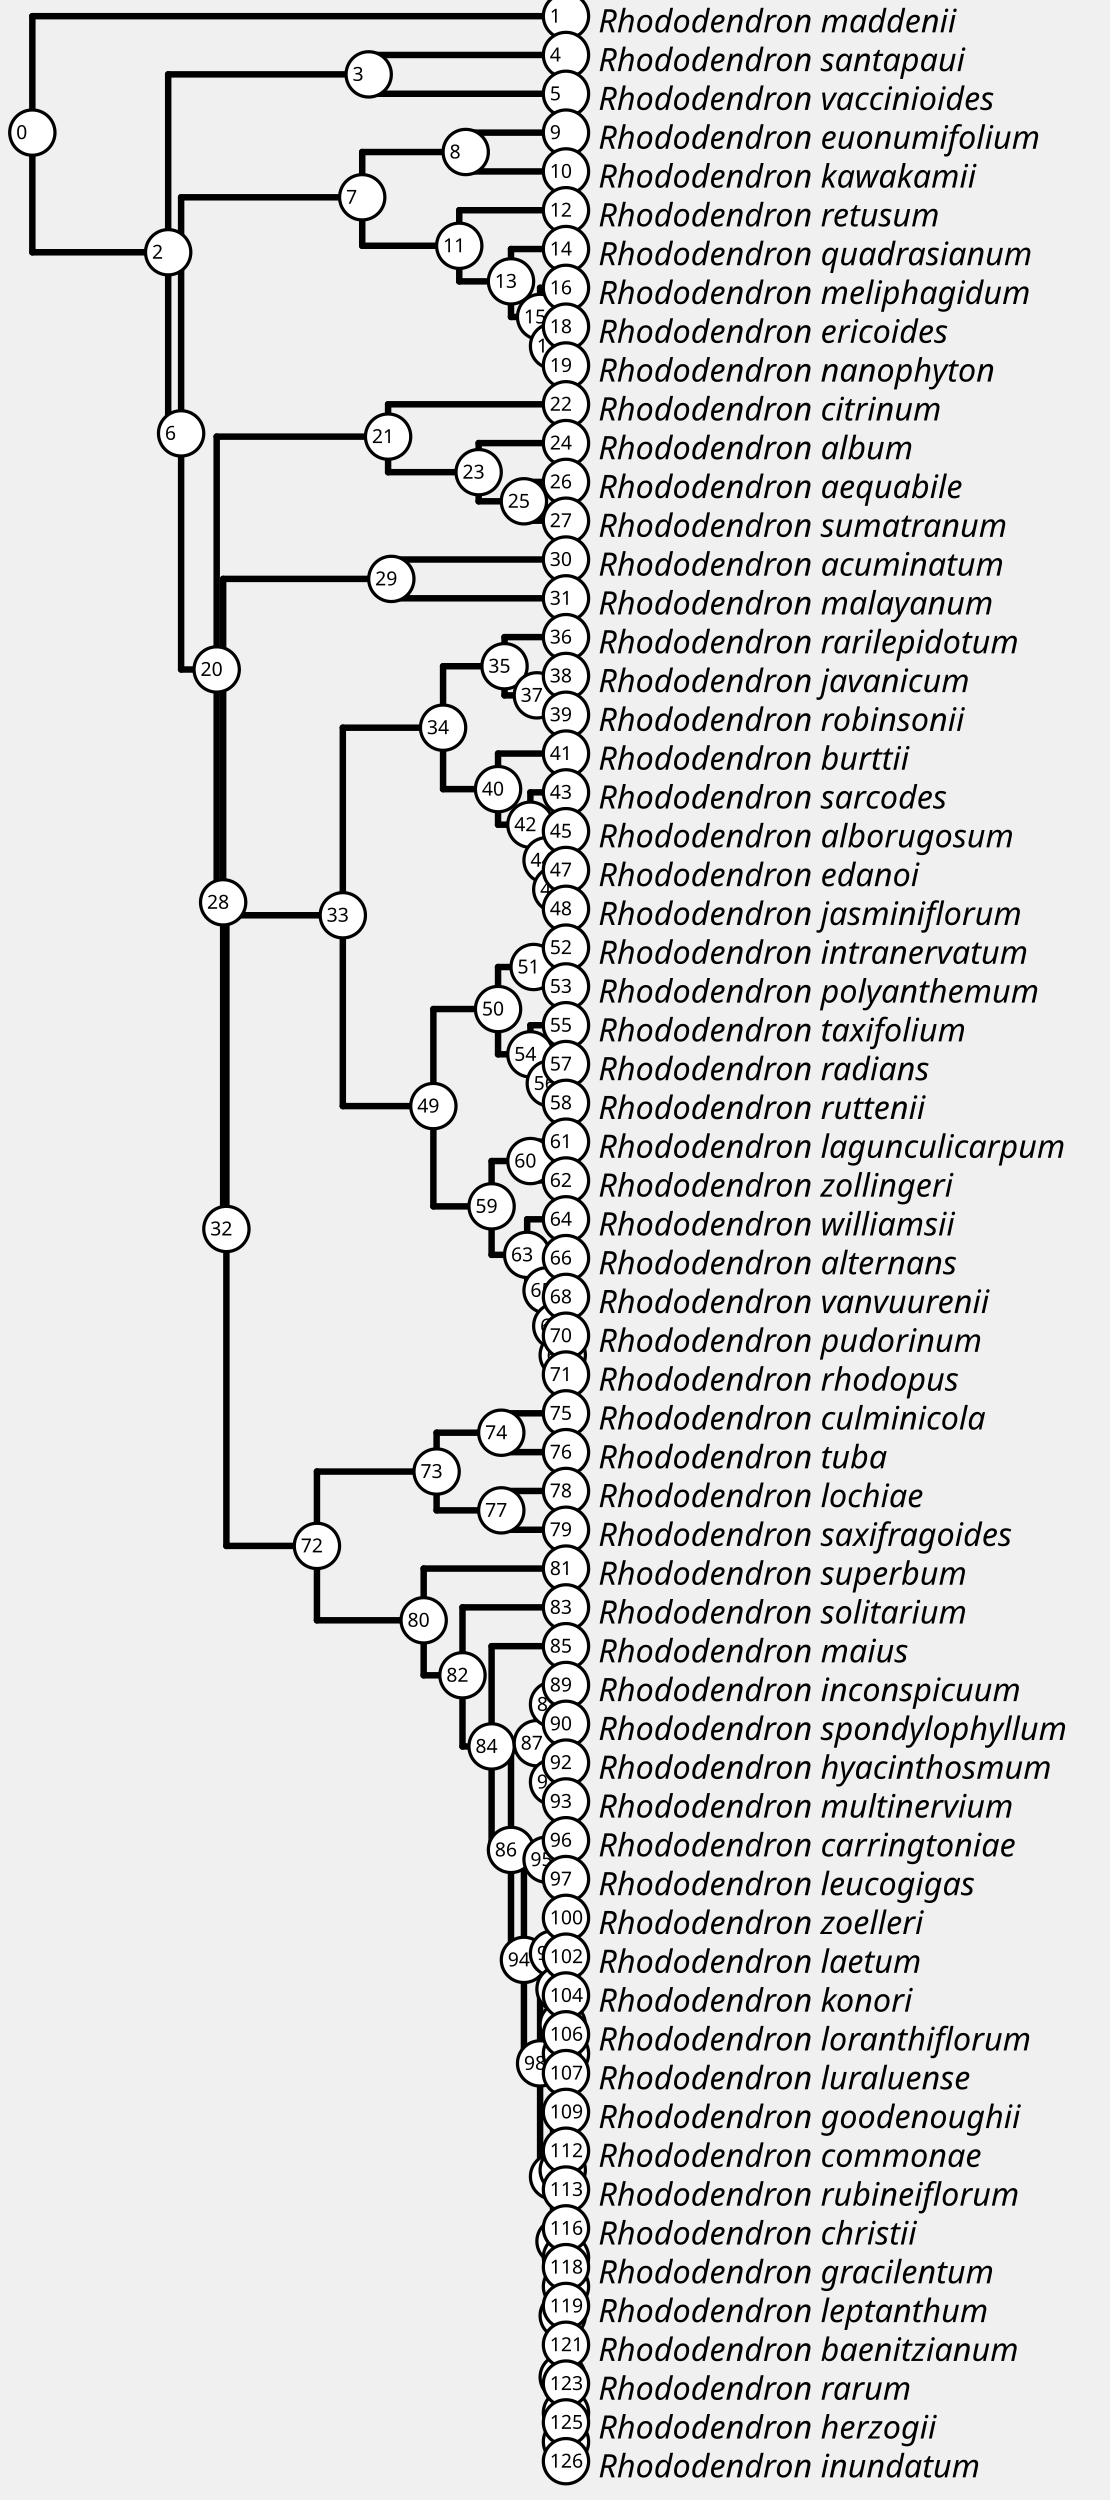
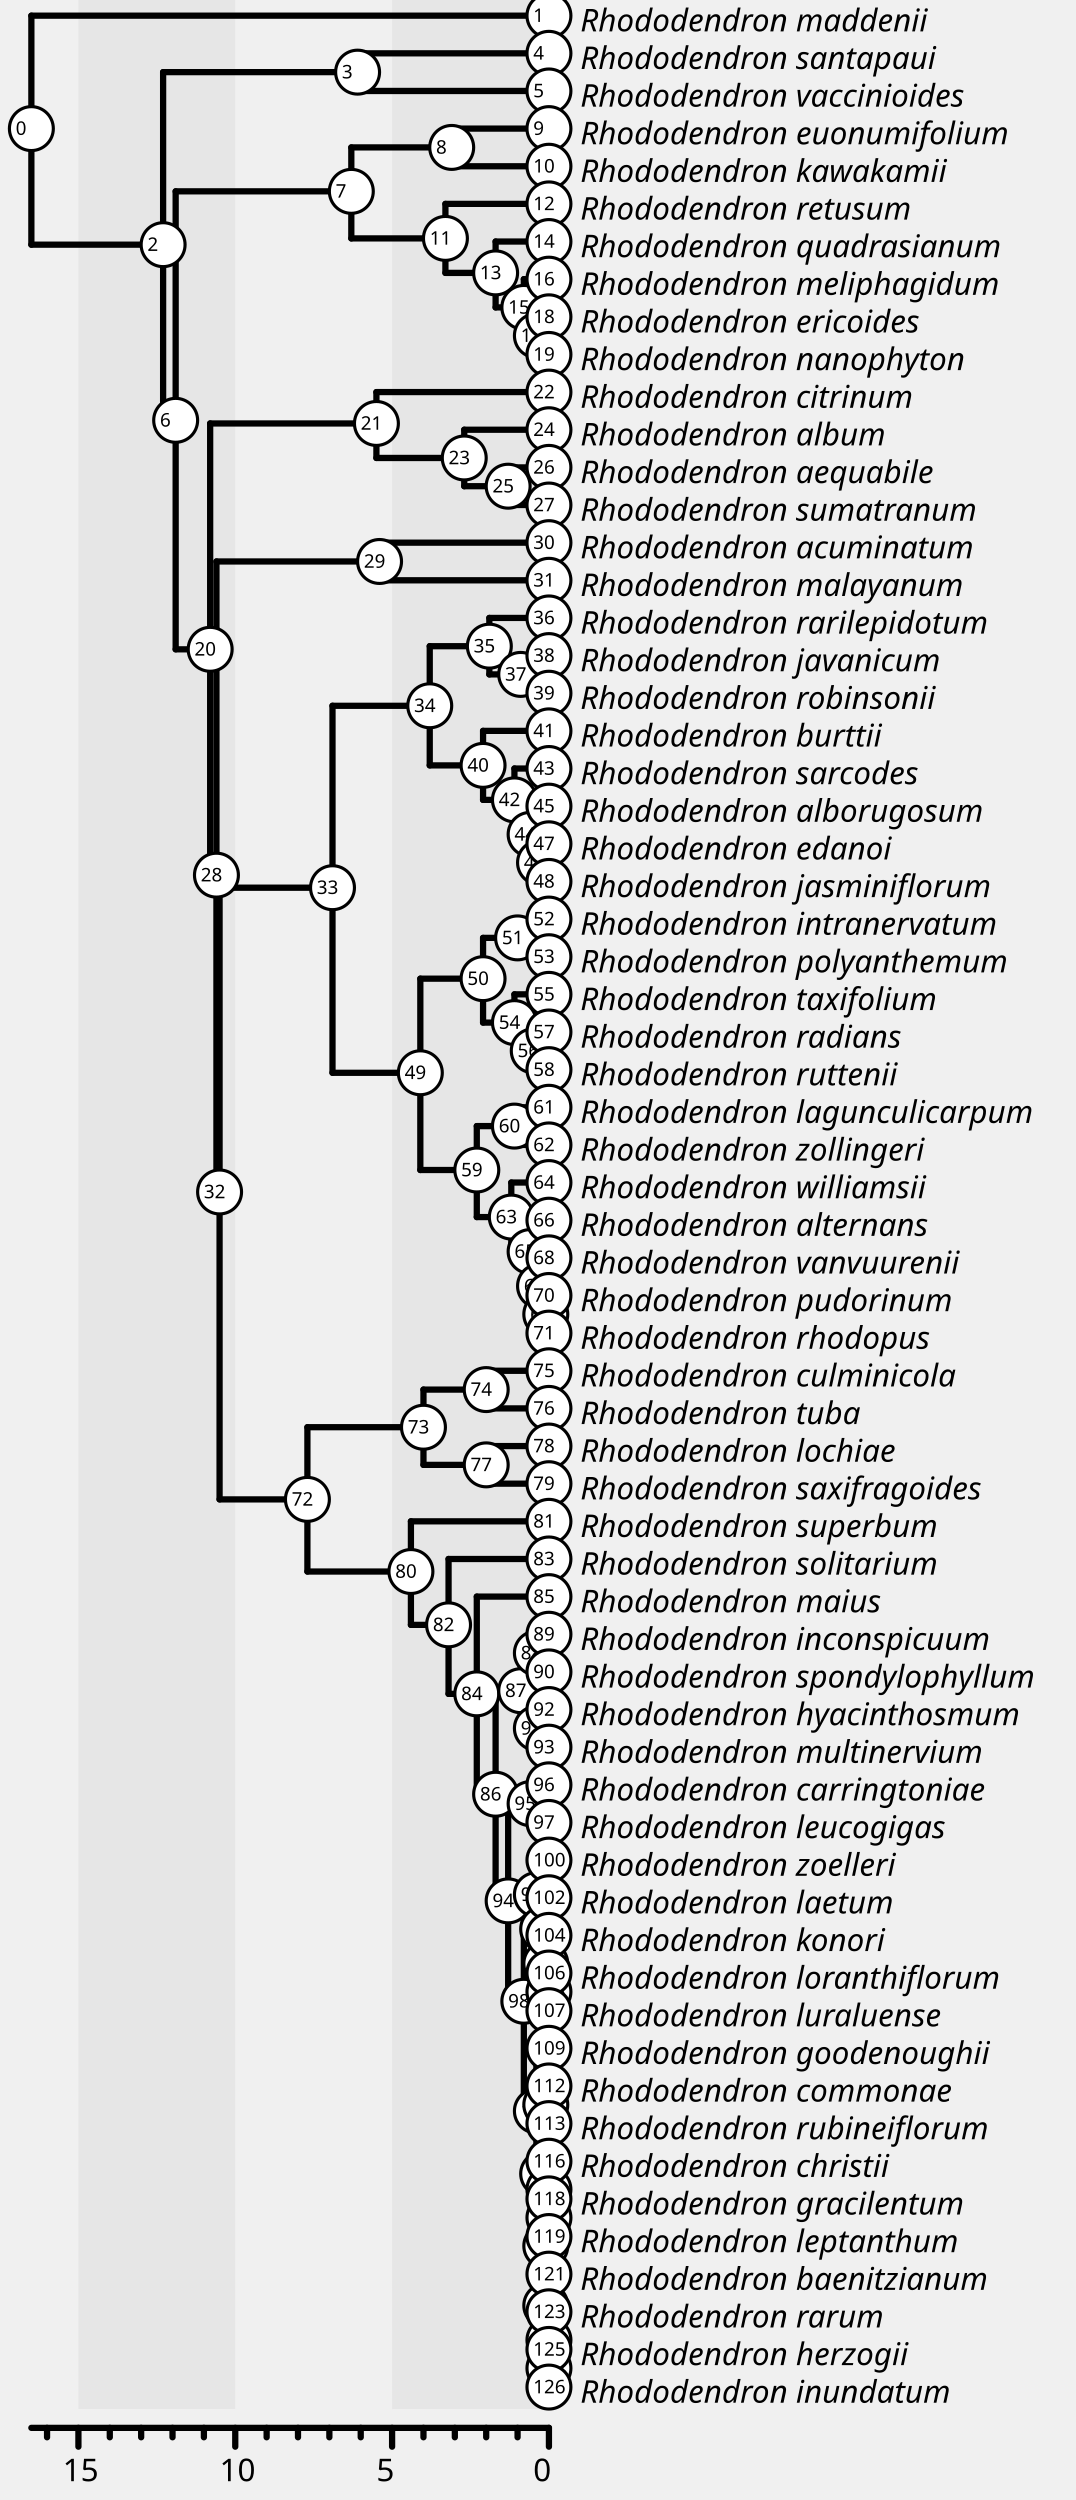
- <svg xmlns="http://www.w3.org/2000/svg" height="773" width="343">
+ <svg xmlns="http://www.w3.org/2000/svg" height="797" width="343">
  <g stroke-width="2" stroke="black" stroke-linecap="round" font-family="Verdana" font-size="10">
+     <rect x="125" width="50" height="768" style="fill:rgb(230,230,230); stroke-width:0" />
+     <rect x="25" width="50" height="768" style="fill:rgb(230,230,230); stroke-width:0" />
+     <line x1="10" y1="774" x2="175" y2="774" />
+     <line x1="175" y1="774" x2="175" y2="780" />
+     <text x="170" y="791" stroke-width="0">0</text>
+     <line x1="165" y1="774" x2="165" y2="777" />
+     <line x1="155" y1="774" x2="155" y2="777" />
+     <line x1="145" y1="774" x2="145" y2="777" />
+     <line x1="135" y1="774" x2="135" y2="777" />
+     <line x1="125" y1="774" x2="125" y2="780" />
+     <text x="120" y="791" stroke-width="0">5</text>
+     <line x1="115" y1="774" x2="115" y2="777" />
+     <line x1="105" y1="774" x2="105" y2="777" />
+     <line x1="95" y1="774" x2="95" y2="777" />
+     <line x1="85" y1="774" x2="85" y2="777" />
+     <line x1="75" y1="774" x2="75" y2="780" />
+     <text x="70" y="791" stroke-width="0">10</text>
+     <line x1="65" y1="774" x2="65" y2="777" />
+     <line x1="55" y1="774" x2="55" y2="777" />
+     <line x1="45" y1="774" x2="45" y2="777" />
+     <line x1="35" y1="774" x2="35" y2="777" />
+     <line x1="25" y1="774" x2="25" y2="780" />
+     <text x="20" y="791" stroke-width="0">15</text>
+     <line x1="15" y1="774" x2="15" y2="777" />
    <line x1="5" y1="41" x2="10" y2="41" />
    <line x1="10" y1="5" x2="10" y2="78" />
    <line x1="10" y1="5" x2="175" y2="5" />
    <line x1="10" y1="78" x2="52" y2="78" />
    <line x1="52" y1="23" x2="52" y2="134" />
    <line x1="52" y1="23" x2="114" y2="23" />
    <line x1="114" y1="17" x2="114" y2="29" />
    <line x1="114" y1="17" x2="175" y2="17" />
    <line x1="114" y1="29" x2="175" y2="29" />
    <line x1="52" y1="134" x2="56" y2="134" />
    <line x1="56" y1="61" x2="56" y2="207" />
    <line x1="56" y1="61" x2="112" y2="61" />
    <line x1="112" y1="47" x2="112" y2="76" />
    <line x1="112" y1="47" x2="144" y2="47" />
    <line x1="144" y1="41" x2="144" y2="53" />
    <line x1="144" y1="41" x2="175" y2="41" />
    <line x1="144" y1="53" x2="175" y2="53" />
    <line x1="112" y1="76" x2="142" y2="76" />
    <line x1="142" y1="65" x2="142" y2="87" />
    <line x1="142" y1="65" x2="175" y2="65" />
    <line x1="142" y1="87" x2="158" y2="87" />
    <line x1="158" y1="77" x2="158" y2="98" />
    <line x1="158" y1="77" x2="175" y2="77" />
    <line x1="158" y1="98" x2="167" y2="98" />
    <line x1="167" y1="89" x2="167" y2="107" />
    <line x1="167" y1="89" x2="175" y2="89" />
    <line x1="167" y1="107" x2="171" y2="107" />
    <line x1="171" y1="101" x2="171" y2="113" />
    <line x1="171" y1="101" x2="175" y2="101" />
    <line x1="171" y1="113" x2="175" y2="113" />
    <line x1="56" y1="207" x2="67" y2="207" />
    <line x1="67" y1="135" x2="67" y2="279" />
    <line x1="67" y1="135" x2="120" y2="135" />
    <line x1="120" y1="125" x2="120" y2="146" />
    <line x1="120" y1="125" x2="175" y2="125" />
    <line x1="120" y1="146" x2="148" y2="146" />
    <line x1="148" y1="137" x2="148" y2="155" />
    <line x1="148" y1="137" x2="175" y2="137" />
    <line x1="148" y1="155" x2="162" y2="155" />
    <line x1="162" y1="149" x2="162" y2="161" />
    <line x1="162" y1="149" x2="175" y2="149" />
    <line x1="162" y1="161" x2="175" y2="161" />
    <line x1="67" y1="279" x2="69" y2="279" />
    <line x1="69" y1="179" x2="69" y2="380" />
    <line x1="69" y1="179" x2="121" y2="179" />
    <line x1="121" y1="173" x2="121" y2="185" />
    <line x1="121" y1="173" x2="175" y2="173" />
    <line x1="121" y1="185" x2="175" y2="185" />
    <line x1="69" y1="380" x2="70" y2="380" />
    <line x1="70" y1="283" x2="70" y2="478" />
    <line x1="70" y1="283" x2="106" y2="283" />
    <line x1="106" y1="225" x2="106" y2="342" />
    <line x1="106" y1="225" x2="137" y2="225" />
    <line x1="137" y1="206" x2="137" y2="244" />
    <line x1="137" y1="206" x2="156" y2="206" />
    <line x1="156" y1="197" x2="156" y2="215" />
    <line x1="156" y1="197" x2="175" y2="197" />
    <line x1="156" y1="215" x2="166" y2="215" />
    <line x1="166" y1="209" x2="166" y2="221" />
    <line x1="166" y1="209" x2="175" y2="209" />
    <line x1="166" y1="221" x2="175" y2="221" />
    <line x1="137" y1="244" x2="154" y2="244" />
    <line x1="154" y1="233" x2="154" y2="255" />
    <line x1="154" y1="233" x2="175" y2="233" />
    <line x1="154" y1="255" x2="164" y2="255" />
    <line x1="164" y1="245" x2="164" y2="266" />
    <line x1="164" y1="245" x2="175" y2="245" />
    <line x1="164" y1="266" x2="169" y2="266" />
    <line x1="169" y1="257" x2="169" y2="275" />
    <line x1="169" y1="257" x2="175" y2="257" />
    <line x1="169" y1="275" x2="172" y2="275" />
    <line x1="172" y1="269" x2="172" y2="281" />
    <line x1="172" y1="269" x2="175" y2="269" />
    <line x1="172" y1="281" x2="175" y2="281" />
    <line x1="106" y1="342" x2="134" y2="342" />
    <line x1="134" y1="312" x2="134" y2="373" />
    <line x1="134" y1="312" x2="154" y2="312" />
    <line x1="154" y1="299" x2="154" y2="326" />
    <line x1="154" y1="299" x2="165" y2="299" />
    <line x1="165" y1="293" x2="165" y2="305" />
    <line x1="165" y1="293" x2="175" y2="293" />
    <line x1="165" y1="305" x2="175" y2="305" />
    <line x1="154" y1="326" x2="164" y2="326" />
    <line x1="164" y1="317" x2="164" y2="335" />
    <line x1="164" y1="317" x2="175" y2="317" />
    <line x1="164" y1="335" x2="170" y2="335" />
    <line x1="170" y1="329" x2="170" y2="341" />
    <line x1="170" y1="329" x2="175" y2="329" />
    <line x1="170" y1="341" x2="175" y2="341" />
    <line x1="134" y1="373" x2="152" y2="373" />
    <line x1="152" y1="359" x2="152" y2="388" />
    <line x1="152" y1="359" x2="164" y2="359" />
    <line x1="164" y1="353" x2="164" y2="365" />
    <line x1="164" y1="353" x2="175" y2="353" />
    <line x1="164" y1="365" x2="175" y2="365" />
    <line x1="152" y1="388" x2="163" y2="388" />
    <line x1="163" y1="377" x2="163" y2="399" />
    <line x1="163" y1="377" x2="175" y2="377" />
    <line x1="163" y1="399" x2="169" y2="399" />
    <line x1="169" y1="389" x2="169" y2="410" />
    <line x1="169" y1="389" x2="175" y2="389" />
    <line x1="169" y1="410" x2="172" y2="410" />
    <line x1="172" y1="401" x2="172" y2="419" />
    <line x1="172" y1="401" x2="175" y2="401" />
    <line x1="172" y1="419" x2="174" y2="419" />
    <line x1="174" y1="413" x2="174" y2="425" />
    <line x1="174" y1="413" x2="175" y2="413" />
    <line x1="174" y1="425" x2="175" y2="425" />
    <line x1="70" y1="478" x2="98" y2="478" />
    <line x1="98" y1="455" x2="98" y2="501" />
    <line x1="98" y1="455" x2="135" y2="455" />
    <line x1="135" y1="443" x2="135" y2="467" />
    <line x1="135" y1="443" x2="155" y2="443" />
    <line x1="155" y1="437" x2="155" y2="449" />
    <line x1="155" y1="437" x2="175" y2="437" />
    <line x1="155" y1="449" x2="175" y2="449" />
    <line x1="135" y1="467" x2="155" y2="467" />
    <line x1="155" y1="461" x2="155" y2="473" />
    <line x1="155" y1="461" x2="175" y2="461" />
    <line x1="155" y1="473" x2="175" y2="473" />
    <line x1="98" y1="501" x2="131" y2="501" />
    <line x1="131" y1="485" x2="131" y2="518" />
    <line x1="131" y1="485" x2="175" y2="485" />
    <line x1="131" y1="518" x2="143" y2="518" />
    <line x1="143" y1="497" x2="143" y2="540" />
    <line x1="143" y1="497" x2="175" y2="497" />
    <line x1="143" y1="540" x2="152" y2="540" />
    <line x1="152" y1="509" x2="152" y2="572" />
    <line x1="152" y1="509" x2="175" y2="509" />
    <line x1="152" y1="572" x2="158" y2="572" />
    <line x1="158" y1="539" x2="158" y2="606" />
    <line x1="158" y1="539" x2="166" y2="539" />
    <line x1="166" y1="527" x2="166" y2="551" />
    <line x1="166" y1="527" x2="171" y2="527" />
    <line x1="171" y1="521" x2="171" y2="533" />
    <line x1="171" y1="521" x2="175" y2="521" />
    <line x1="171" y1="533" x2="175" y2="533" />
    <line x1="166" y1="551" x2="171" y2="551" />
    <line x1="171" y1="545" x2="171" y2="557" />
    <line x1="171" y1="545" x2="175" y2="545" />
    <line x1="171" y1="557" x2="175" y2="557" />
    <line x1="158" y1="606" x2="162" y2="606" />
    <line x1="162" y1="575" x2="162" y2="638" />
    <line x1="162" y1="575" x2="169" y2="575" />
    <line x1="169" y1="569" x2="169" y2="581" />
    <line x1="169" y1="569" x2="175" y2="569" />
    <line x1="169" y1="581" x2="175" y2="581" />
    <line x1="162" y1="638" x2="167" y2="638" />
    <line x1="167" y1="604" x2="167" y2="673" />
    <line x1="167" y1="604" x2="171" y2="604" />
    <line x1="171" y1="593" x2="171" y2="615" />
    <line x1="171" y1="593" x2="175" y2="593" />
    <line x1="171" y1="615" x2="173" y2="615" />
    <line x1="173" y1="605" x2="173" y2="626" />
    <line x1="173" y1="605" x2="175" y2="605" />
    <line x1="173" y1="626" x2="174" y2="626" />
    <line x1="174" y1="617" x2="174" y2="635" />
    <line x1="174" y1="617" x2="175" y2="617" />
    <line x1="174" y1="635" x2="175" y2="635" />
    <line x1="175" y1="629" x2="175" y2="641" />
    <line x1="175" y1="629" x2="175" y2="629" />
    <line x1="175" y1="641" x2="175" y2="641" />
    <line x1="167" y1="673" x2="171" y2="673" />
    <line x1="171" y1="653" x2="171" y2="693" />
    <line x1="171" y1="653" x2="175" y2="653" />
    <line x1="171" y1="693" x2="173" y2="693" />
    <line x1="173" y1="671" x2="173" y2="716" />
    <line x1="173" y1="671" x2="174" y2="671" />
    <line x1="174" y1="665" x2="174" y2="677" />
    <line x1="174" y1="665" x2="175" y2="665" />
    <line x1="174" y1="677" x2="175" y2="677" />
    <line x1="173" y1="716" x2="174" y2="716" />
    <line x1="174" y1="698" x2="174" y2="735" />
    <line x1="174" y1="698" x2="175" y2="698" />
    <line x1="175" y1="689" x2="175" y2="707" />
    <line x1="175" y1="689" x2="175" y2="689" />
    <line x1="175" y1="707" x2="175" y2="707" />
    <line x1="175" y1="701" x2="175" y2="713" />
    <line x1="175" y1="701" x2="175" y2="701" />
    <line x1="175" y1="713" x2="175" y2="713" />
    <line x1="174" y1="735" x2="174" y2="735" />
    <line x1="174" y1="725" x2="174" y2="746" />
    <line x1="174" y1="725" x2="175" y2="725" />
    <line x1="174" y1="746" x2="175" y2="746" />
    <line x1="175" y1="737" x2="175" y2="755" />
    <line x1="175" y1="737" x2="175" y2="737" />
    <line x1="175" y1="755" x2="175" y2="755" />
    <line x1="175" y1="749" x2="175" y2="761" />
    <line x1="175" y1="749" x2="175" y2="749" />
    <line x1="175" y1="761" x2="175" y2="761" />
    <circle cx="10" cy="41" r="7" fill="white" stroke="black" stroke-width="1" />
    <text x="5" y="43" stroke-width="0" font-size="6">0</text>
    <text x="185" y="10" stroke-width="0" font-style="italic">Rhododendron maddenii</text>
    <circle cx="175" cy="5" r="7" fill="white" stroke="black" stroke-width="1" />
    <text x="170" y="7" stroke-width="0" font-size="6">1</text>
    <circle cx="52" cy="78" r="7" fill="white" stroke="black" stroke-width="1" />
    <text x="47" y="80" stroke-width="0" font-size="6">2</text>
    <circle cx="114" cy="23" r="7" fill="white" stroke="black" stroke-width="1" />
    <text x="109" y="25" stroke-width="0" font-size="6">3</text>
    <text x="185" y="22" stroke-width="0" font-style="italic">Rhododendron santapaui</text>
    <circle cx="175" cy="17" r="7" fill="white" stroke="black" stroke-width="1" />
    <text x="170" y="19" stroke-width="0" font-size="6">4</text>
    <text x="185" y="34" stroke-width="0" font-style="italic">Rhododendron vaccinioides</text>
    <circle cx="175" cy="29" r="7" fill="white" stroke="black" stroke-width="1" />
    <text x="170" y="31" stroke-width="0" font-size="6">5</text>
    <circle cx="56" cy="134" r="7" fill="white" stroke="black" stroke-width="1" />
    <text x="51" y="136" stroke-width="0" font-size="6">6</text>
    <circle cx="112" cy="61" r="7" fill="white" stroke="black" stroke-width="1" />
    <text x="107" y="63" stroke-width="0" font-size="6">7</text>
    <circle cx="144" cy="47" r="7" fill="white" stroke="black" stroke-width="1" />
    <text x="139" y="49" stroke-width="0" font-size="6">8</text>
    <text x="185" y="46" stroke-width="0" font-style="italic">Rhododendron euonumifolium</text>
    <circle cx="175" cy="41" r="7" fill="white" stroke="black" stroke-width="1" />
    <text x="170" y="43" stroke-width="0" font-size="6">9</text>
    <text x="185" y="58" stroke-width="0" font-style="italic">Rhododendron kawakamii</text>
    <circle cx="175" cy="53" r="7" fill="white" stroke="black" stroke-width="1" />
    <text x="170" y="55" stroke-width="0" font-size="6">10</text>
    <circle cx="142" cy="76" r="7" fill="white" stroke="black" stroke-width="1" />
    <text x="137" y="78" stroke-width="0" font-size="6">11</text>
    <text x="185" y="70" stroke-width="0" font-style="italic">Rhododendron retusum</text>
    <circle cx="175" cy="65" r="7" fill="white" stroke="black" stroke-width="1" />
    <text x="170" y="67" stroke-width="0" font-size="6">12</text>
    <circle cx="158" cy="87" r="7" fill="white" stroke="black" stroke-width="1" />
    <text x="153" y="89" stroke-width="0" font-size="6">13</text>
    <text x="185" y="82" stroke-width="0" font-style="italic">Rhododendron quadrasianum</text>
    <circle cx="175" cy="77" r="7" fill="white" stroke="black" stroke-width="1" />
    <text x="170" y="79" stroke-width="0" font-size="6">14</text>
    <circle cx="167" cy="98" r="7" fill="white" stroke="black" stroke-width="1" />
    <text x="162" y="100" stroke-width="0" font-size="6">15</text>
    <text x="185" y="94" stroke-width="0" font-style="italic">Rhododendron meliphagidum</text>
    <circle cx="175" cy="89" r="7" fill="white" stroke="black" stroke-width="1" />
    <text x="170" y="91" stroke-width="0" font-size="6">16</text>
    <circle cx="171" cy="107" r="7" fill="white" stroke="black" stroke-width="1" />
    <text x="166" y="109" stroke-width="0" font-size="6">17</text>
    <text x="185" y="106" stroke-width="0" font-style="italic">Rhododendron ericoides</text>
    <circle cx="175" cy="101" r="7" fill="white" stroke="black" stroke-width="1" />
    <text x="170" y="103" stroke-width="0" font-size="6">18</text>
    <text x="185" y="118" stroke-width="0" font-style="italic">Rhododendron nanophyton</text>
    <circle cx="175" cy="113" r="7" fill="white" stroke="black" stroke-width="1" />
    <text x="170" y="115" stroke-width="0" font-size="6">19</text>
    <circle cx="67" cy="207" r="7" fill="white" stroke="black" stroke-width="1" />
    <text x="62" y="209" stroke-width="0" font-size="6">20</text>
    <circle cx="120" cy="135" r="7" fill="white" stroke="black" stroke-width="1" />
    <text x="115" y="137" stroke-width="0" font-size="6">21</text>
    <text x="185" y="130" stroke-width="0" font-style="italic">Rhododendron citrinum</text>
    <circle cx="175" cy="125" r="7" fill="white" stroke="black" stroke-width="1" />
    <text x="170" y="127" stroke-width="0" font-size="6">22</text>
    <circle cx="148" cy="146" r="7" fill="white" stroke="black" stroke-width="1" />
    <text x="143" y="148" stroke-width="0" font-size="6">23</text>
    <text x="185" y="142" stroke-width="0" font-style="italic">Rhododendron album</text>
    <circle cx="175" cy="137" r="7" fill="white" stroke="black" stroke-width="1" />
    <text x="170" y="139" stroke-width="0" font-size="6">24</text>
    <circle cx="162" cy="155" r="7" fill="white" stroke="black" stroke-width="1" />
    <text x="157" y="157" stroke-width="0" font-size="6">25</text>
    <text x="185" y="154" stroke-width="0" font-style="italic">Rhododendron aequabile</text>
    <circle cx="175" cy="149" r="7" fill="white" stroke="black" stroke-width="1" />
    <text x="170" y="151" stroke-width="0" font-size="6">26</text>
    <text x="185" y="166" stroke-width="0" font-style="italic">Rhododendron sumatranum</text>
    <circle cx="175" cy="161" r="7" fill="white" stroke="black" stroke-width="1" />
    <text x="170" y="163" stroke-width="0" font-size="6">27</text>
    <circle cx="69" cy="279" r="7" fill="white" stroke="black" stroke-width="1" />
    <text x="64" y="281" stroke-width="0" font-size="6">28</text>
    <circle cx="121" cy="179" r="7" fill="white" stroke="black" stroke-width="1" />
    <text x="116" y="181" stroke-width="0" font-size="6">29</text>
    <text x="185" y="178" stroke-width="0" font-style="italic">Rhododendron acuminatum</text>
    <circle cx="175" cy="173" r="7" fill="white" stroke="black" stroke-width="1" />
    <text x="170" y="175" stroke-width="0" font-size="6">30</text>
    <text x="185" y="190" stroke-width="0" font-style="italic">Rhododendron malayanum</text>
    <circle cx="175" cy="185" r="7" fill="white" stroke="black" stroke-width="1" />
    <text x="170" y="187" stroke-width="0" font-size="6">31</text>
    <circle cx="70" cy="380" r="7" fill="white" stroke="black" stroke-width="1" />
    <text x="65" y="382" stroke-width="0" font-size="6">32</text>
    <circle cx="106" cy="283" r="7" fill="white" stroke="black" stroke-width="1" />
    <text x="101" y="285" stroke-width="0" font-size="6">33</text>
    <circle cx="137" cy="225" r="7" fill="white" stroke="black" stroke-width="1" />
    <text x="132" y="227" stroke-width="0" font-size="6">34</text>
    <circle cx="156" cy="206" r="7" fill="white" stroke="black" stroke-width="1" />
    <text x="151" y="208" stroke-width="0" font-size="6">35</text>
    <text x="185" y="202" stroke-width="0" font-style="italic">Rhododendron rarilepidotum</text>
    <circle cx="175" cy="197" r="7" fill="white" stroke="black" stroke-width="1" />
    <text x="170" y="199" stroke-width="0" font-size="6">36</text>
    <circle cx="166" cy="215" r="7" fill="white" stroke="black" stroke-width="1" />
    <text x="161" y="217" stroke-width="0" font-size="6">37</text>
    <text x="185" y="214" stroke-width="0" font-style="italic">Rhododendron javanicum</text>
    <circle cx="175" cy="209" r="7" fill="white" stroke="black" stroke-width="1" />
    <text x="170" y="211" stroke-width="0" font-size="6">38</text>
    <text x="185" y="226" stroke-width="0" font-style="italic">Rhododendron robinsonii</text>
    <circle cx="175" cy="221" r="7" fill="white" stroke="black" stroke-width="1" />
    <text x="170" y="223" stroke-width="0" font-size="6">39</text>
    <circle cx="154" cy="244" r="7" fill="white" stroke="black" stroke-width="1" />
    <text x="149" y="246" stroke-width="0" font-size="6">40</text>
    <text x="185" y="238" stroke-width="0" font-style="italic">Rhododendron burttii</text>
    <circle cx="175" cy="233" r="7" fill="white" stroke="black" stroke-width="1" />
    <text x="170" y="235" stroke-width="0" font-size="6">41</text>
    <circle cx="164" cy="255" r="7" fill="white" stroke="black" stroke-width="1" />
    <text x="159" y="257" stroke-width="0" font-size="6">42</text>
    <text x="185" y="250" stroke-width="0" font-style="italic">Rhododendron sarcodes</text>
    <circle cx="175" cy="245" r="7" fill="white" stroke="black" stroke-width="1" />
    <text x="170" y="247" stroke-width="0" font-size="6">43</text>
    <circle cx="169" cy="266" r="7" fill="white" stroke="black" stroke-width="1" />
    <text x="164" y="268" stroke-width="0" font-size="6">44</text>
    <text x="185" y="262" stroke-width="0" font-style="italic">Rhododendron alborugosum</text>
    <circle cx="175" cy="257" r="7" fill="white" stroke="black" stroke-width="1" />
    <text x="170" y="259" stroke-width="0" font-size="6">45</text>
    <circle cx="172" cy="275" r="7" fill="white" stroke="black" stroke-width="1" />
    <text x="167" y="277" stroke-width="0" font-size="6">46</text>
    <text x="185" y="274" stroke-width="0" font-style="italic">Rhododendron edanoi</text>
    <circle cx="175" cy="269" r="7" fill="white" stroke="black" stroke-width="1" />
    <text x="170" y="271" stroke-width="0" font-size="6">47</text>
    <text x="185" y="286" stroke-width="0" font-style="italic">Rhododendron jasminiflorum</text>
    <circle cx="175" cy="281" r="7" fill="white" stroke="black" stroke-width="1" />
    <text x="170" y="283" stroke-width="0" font-size="6">48</text>
    <circle cx="134" cy="342" r="7" fill="white" stroke="black" stroke-width="1" />
    <text x="129" y="344" stroke-width="0" font-size="6">49</text>
    <circle cx="154" cy="312" r="7" fill="white" stroke="black" stroke-width="1" />
    <text x="149" y="314" stroke-width="0" font-size="6">50</text>
    <circle cx="165" cy="299" r="7" fill="white" stroke="black" stroke-width="1" />
    <text x="160" y="301" stroke-width="0" font-size="6">51</text>
    <text x="185" y="298" stroke-width="0" font-style="italic">Rhododendron intranervatum</text>
    <circle cx="175" cy="293" r="7" fill="white" stroke="black" stroke-width="1" />
    <text x="170" y="295" stroke-width="0" font-size="6">52</text>
    <text x="185" y="310" stroke-width="0" font-style="italic">Rhododendron polyanthemum</text>
    <circle cx="175" cy="305" r="7" fill="white" stroke="black" stroke-width="1" />
    <text x="170" y="307" stroke-width="0" font-size="6">53</text>
    <circle cx="164" cy="326" r="7" fill="white" stroke="black" stroke-width="1" />
    <text x="159" y="328" stroke-width="0" font-size="6">54</text>
    <text x="185" y="322" stroke-width="0" font-style="italic">Rhododendron taxifolium</text>
    <circle cx="175" cy="317" r="7" fill="white" stroke="black" stroke-width="1" />
    <text x="170" y="319" stroke-width="0" font-size="6">55</text>
    <circle cx="170" cy="335" r="7" fill="white" stroke="black" stroke-width="1" />
    <text x="165" y="337" stroke-width="0" font-size="6">56</text>
    <text x="185" y="334" stroke-width="0" font-style="italic">Rhododendron radians</text>
    <circle cx="175" cy="329" r="7" fill="white" stroke="black" stroke-width="1" />
    <text x="170" y="331" stroke-width="0" font-size="6">57</text>
    <text x="185" y="346" stroke-width="0" font-style="italic">Rhododendron ruttenii</text>
    <circle cx="175" cy="341" r="7" fill="white" stroke="black" stroke-width="1" />
    <text x="170" y="343" stroke-width="0" font-size="6">58</text>
    <circle cx="152" cy="373" r="7" fill="white" stroke="black" stroke-width="1" />
    <text x="147" y="375" stroke-width="0" font-size="6">59</text>
    <circle cx="164" cy="359" r="7" fill="white" stroke="black" stroke-width="1" />
    <text x="159" y="361" stroke-width="0" font-size="6">60</text>
    <text x="185" y="358" stroke-width="0" font-style="italic">Rhododendron lagunculicarpum</text>
    <circle cx="175" cy="353" r="7" fill="white" stroke="black" stroke-width="1" />
    <text x="170" y="355" stroke-width="0" font-size="6">61</text>
    <text x="185" y="370" stroke-width="0" font-style="italic">Rhododendron zollingeri</text>
    <circle cx="175" cy="365" r="7" fill="white" stroke="black" stroke-width="1" />
    <text x="170" y="367" stroke-width="0" font-size="6">62</text>
    <circle cx="163" cy="388" r="7" fill="white" stroke="black" stroke-width="1" />
    <text x="158" y="390" stroke-width="0" font-size="6">63</text>
    <text x="185" y="382" stroke-width="0" font-style="italic">Rhododendron williamsii</text>
    <circle cx="175" cy="377" r="7" fill="white" stroke="black" stroke-width="1" />
    <text x="170" y="379" stroke-width="0" font-size="6">64</text>
    <circle cx="169" cy="399" r="7" fill="white" stroke="black" stroke-width="1" />
    <text x="164" y="401" stroke-width="0" font-size="6">65</text>
    <text x="185" y="394" stroke-width="0" font-style="italic">Rhododendron alternans</text>
    <circle cx="175" cy="389" r="7" fill="white" stroke="black" stroke-width="1" />
    <text x="170" y="391" stroke-width="0" font-size="6">66</text>
    <circle cx="172" cy="410" r="7" fill="white" stroke="black" stroke-width="1" />
    <text x="167" y="412" stroke-width="0" font-size="6">67</text>
    <text x="185" y="406" stroke-width="0" font-style="italic">Rhododendron vanvuurenii</text>
    <circle cx="175" cy="401" r="7" fill="white" stroke="black" stroke-width="1" />
    <text x="170" y="403" stroke-width="0" font-size="6">68</text>
    <circle cx="174" cy="419" r="7" fill="white" stroke="black" stroke-width="1" />
    <text x="169" y="421" stroke-width="0" font-size="6">69</text>
    <text x="185" y="418" stroke-width="0" font-style="italic">Rhododendron pudorinum</text>
    <circle cx="175" cy="413" r="7" fill="white" stroke="black" stroke-width="1" />
    <text x="170" y="415" stroke-width="0" font-size="6">70</text>
    <text x="185" y="430" stroke-width="0" font-style="italic">Rhododendron rhodopus</text>
    <circle cx="175" cy="425" r="7" fill="white" stroke="black" stroke-width="1" />
    <text x="170" y="427" stroke-width="0" font-size="6">71</text>
    <circle cx="98" cy="478" r="7" fill="white" stroke="black" stroke-width="1" />
    <text x="93" y="480" stroke-width="0" font-size="6">72</text>
    <circle cx="135" cy="455" r="7" fill="white" stroke="black" stroke-width="1" />
    <text x="130" y="457" stroke-width="0" font-size="6">73</text>
    <circle cx="155" cy="443" r="7" fill="white" stroke="black" stroke-width="1" />
    <text x="150" y="445" stroke-width="0" font-size="6">74</text>
    <text x="185" y="442" stroke-width="0" font-style="italic">Rhododendron culminicola</text>
    <circle cx="175" cy="437" r="7" fill="white" stroke="black" stroke-width="1" />
    <text x="170" y="439" stroke-width="0" font-size="6">75</text>
    <text x="185" y="454" stroke-width="0" font-style="italic">Rhododendron tuba</text>
    <circle cx="175" cy="449" r="7" fill="white" stroke="black" stroke-width="1" />
    <text x="170" y="451" stroke-width="0" font-size="6">76</text>
    <circle cx="155" cy="467" r="7" fill="white" stroke="black" stroke-width="1" />
    <text x="150" y="469" stroke-width="0" font-size="6">77</text>
    <text x="185" y="466" stroke-width="0" font-style="italic">Rhododendron lochiae</text>
    <circle cx="175" cy="461" r="7" fill="white" stroke="black" stroke-width="1" />
    <text x="170" y="463" stroke-width="0" font-size="6">78</text>
    <text x="185" y="478" stroke-width="0" font-style="italic">Rhododendron saxifragoides</text>
    <circle cx="175" cy="473" r="7" fill="white" stroke="black" stroke-width="1" />
    <text x="170" y="475" stroke-width="0" font-size="6">79</text>
    <circle cx="131" cy="501" r="7" fill="white" stroke="black" stroke-width="1" />
    <text x="126" y="503" stroke-width="0" font-size="6">80</text>
    <text x="185" y="490" stroke-width="0" font-style="italic">Rhododendron superbum</text>
    <circle cx="175" cy="485" r="7" fill="white" stroke="black" stroke-width="1" />
    <text x="170" y="487" stroke-width="0" font-size="6">81</text>
    <circle cx="143" cy="518" r="7" fill="white" stroke="black" stroke-width="1" />
    <text x="138" y="520" stroke-width="0" font-size="6">82</text>
    <text x="185" y="502" stroke-width="0" font-style="italic">Rhododendron solitarium</text>
    <circle cx="175" cy="497" r="7" fill="white" stroke="black" stroke-width="1" />
    <text x="170" y="499" stroke-width="0" font-size="6">83</text>
    <circle cx="152" cy="540" r="7" fill="white" stroke="black" stroke-width="1" />
    <text x="147" y="542" stroke-width="0" font-size="6">84</text>
    <text x="185" y="514" stroke-width="0" font-style="italic">Rhododendron maius</text>
    <circle cx="175" cy="509" r="7" fill="white" stroke="black" stroke-width="1" />
    <text x="170" y="511" stroke-width="0" font-size="6">85</text>
    <circle cx="158" cy="572" r="7" fill="white" stroke="black" stroke-width="1" />
    <text x="153" y="574" stroke-width="0" font-size="6">86</text>
    <circle cx="166" cy="539" r="7" fill="white" stroke="black" stroke-width="1" />
    <text x="161" y="541" stroke-width="0" font-size="6">87</text>
    <circle cx="171" cy="527" r="7" fill="white" stroke="black" stroke-width="1" />
    <text x="166" y="529" stroke-width="0" font-size="6">88</text>
    <text x="185" y="526" stroke-width="0" font-style="italic">Rhododendron inconspicuum</text>
    <circle cx="175" cy="521" r="7" fill="white" stroke="black" stroke-width="1" />
    <text x="170" y="523" stroke-width="0" font-size="6">89</text>
    <text x="185" y="538" stroke-width="0" font-style="italic">Rhododendron spondylophyllum</text>
    <circle cx="175" cy="533" r="7" fill="white" stroke="black" stroke-width="1" />
    <text x="170" y="535" stroke-width="0" font-size="6">90</text>
    <circle cx="171" cy="551" r="7" fill="white" stroke="black" stroke-width="1" />
    <text x="166" y="553" stroke-width="0" font-size="6">91</text>
    <text x="185" y="550" stroke-width="0" font-style="italic">Rhododendron hyacinthosmum</text>
    <circle cx="175" cy="545" r="7" fill="white" stroke="black" stroke-width="1" />
    <text x="170" y="547" stroke-width="0" font-size="6">92</text>
    <text x="185" y="562" stroke-width="0" font-style="italic">Rhododendron multinervium</text>
    <circle cx="175" cy="557" r="7" fill="white" stroke="black" stroke-width="1" />
    <text x="170" y="559" stroke-width="0" font-size="6">93</text>
    <circle cx="162" cy="606" r="7" fill="white" stroke="black" stroke-width="1" />
    <text x="157" y="608" stroke-width="0" font-size="6">94</text>
    <circle cx="169" cy="575" r="7" fill="white" stroke="black" stroke-width="1" />
    <text x="164" y="577" stroke-width="0" font-size="6">95</text>
    <text x="185" y="574" stroke-width="0" font-style="italic">Rhododendron carringtoniae</text>
    <circle cx="175" cy="569" r="7" fill="white" stroke="black" stroke-width="1" />
    <text x="170" y="571" stroke-width="0" font-size="6">96</text>
    <text x="185" y="586" stroke-width="0" font-style="italic">Rhododendron leucogigas</text>
    <circle cx="175" cy="581" r="7" fill="white" stroke="black" stroke-width="1" />
    <text x="170" y="583" stroke-width="0" font-size="6">97</text>
    <circle cx="167" cy="638" r="7" fill="white" stroke="black" stroke-width="1" />
    <text x="162" y="640" stroke-width="0" font-size="6">98</text>
    <circle cx="171" cy="604" r="7" fill="white" stroke="black" stroke-width="1" />
    <text x="166" y="606" stroke-width="0" font-size="6">99</text>
    <text x="185" y="598" stroke-width="0" font-style="italic">Rhododendron zoelleri</text>
    <circle cx="175" cy="593" r="7" fill="white" stroke="black" stroke-width="1" />
    <text x="170" y="595" stroke-width="0" font-size="6">100</text>
    <circle cx="173" cy="615" r="7" fill="white" stroke="black" stroke-width="1" />
    <text x="168" y="617" stroke-width="0" font-size="6">101</text>
    <text x="185" y="610" stroke-width="0" font-style="italic">Rhododendron laetum</text>
    <circle cx="175" cy="605" r="7" fill="white" stroke="black" stroke-width="1" />
    <text x="170" y="607" stroke-width="0" font-size="6">102</text>
    <circle cx="174" cy="626" r="7" fill="white" stroke="black" stroke-width="1" />
    <text x="169" y="628" stroke-width="0" font-size="6">103</text>
    <text x="185" y="622" stroke-width="0" font-style="italic">Rhododendron konori</text>
    <circle cx="175" cy="617" r="7" fill="white" stroke="black" stroke-width="1" />
    <text x="170" y="619" stroke-width="0" font-size="6">104</text>
    <circle cx="175" cy="635" r="7" fill="white" stroke="black" stroke-width="1" />
    <text x="170" y="637" stroke-width="0" font-size="6">105</text>
    <text x="185" y="634" stroke-width="0" font-style="italic">Rhododendron loranthiflorum</text>
    <circle cx="175" cy="629" r="7" fill="white" stroke="black" stroke-width="1" />
    <text x="170" y="631" stroke-width="0" font-size="6">106</text>
    <text x="185" y="646" stroke-width="0" font-style="italic">Rhododendron luraluense</text>
    <circle cx="175" cy="641" r="7" fill="white" stroke="black" stroke-width="1" />
    <text x="170" y="643" stroke-width="0" font-size="6">107</text>
    <circle cx="171" cy="673" r="7" fill="white" stroke="black" stroke-width="1" />
    <text x="166" y="675" stroke-width="0" font-size="6">108</text>
    <text x="185" y="658" stroke-width="0" font-style="italic">Rhododendron goodenoughii</text>
    <circle cx="175" cy="653" r="7" fill="white" stroke="black" stroke-width="1" />
    <text x="170" y="655" stroke-width="0" font-size="6">109</text>
    <circle cx="173" cy="693" r="7" fill="white" stroke="black" stroke-width="1" />
    <text x="168" y="695" stroke-width="0" font-size="6">110</text>
    <circle cx="174" cy="671" r="7" fill="white" stroke="black" stroke-width="1" />
    <text x="169" y="673" stroke-width="0" font-size="6">111</text>
    <text x="185" y="670" stroke-width="0" font-style="italic">Rhododendron commonae</text>
    <circle cx="175" cy="665" r="7" fill="white" stroke="black" stroke-width="1" />
    <text x="170" y="667" stroke-width="0" font-size="6">112</text>
    <text x="185" y="682" stroke-width="0" font-style="italic">Rhododendron rubineiflorum</text>
    <circle cx="175" cy="677" r="7" fill="white" stroke="black" stroke-width="1" />
    <text x="170" y="679" stroke-width="0" font-size="6">113</text>
    <circle cx="174" cy="716" r="7" fill="white" stroke="black" stroke-width="1" />
    <text x="169" y="718" stroke-width="0" font-size="6">114</text>
    <circle cx="175" cy="698" r="7" fill="white" stroke="black" stroke-width="1" />
    <text x="170" y="700" stroke-width="0" font-size="6">115</text>
    <text x="185" y="694" stroke-width="0" font-style="italic">Rhododendron christii</text>
    <circle cx="175" cy="689" r="7" fill="white" stroke="black" stroke-width="1" />
    <text x="170" y="691" stroke-width="0" font-size="6">116</text>
    <circle cx="175" cy="707" r="7" fill="white" stroke="black" stroke-width="1" />
    <text x="170" y="709" stroke-width="0" font-size="6">117</text>
    <text x="185" y="706" stroke-width="0" font-style="italic">Rhododendron gracilentum</text>
    <circle cx="175" cy="701" r="7" fill="white" stroke="black" stroke-width="1" />
    <text x="170" y="703" stroke-width="0" font-size="6">118</text>
    <text x="185" y="718" stroke-width="0" font-style="italic">Rhododendron leptanthum</text>
    <circle cx="175" cy="713" r="7" fill="white" stroke="black" stroke-width="1" />
    <text x="170" y="715" stroke-width="0" font-size="6">119</text>
    <circle cx="174" cy="735" r="7" fill="white" stroke="black" stroke-width="1" />
    <text x="169" y="737" stroke-width="0" font-size="6">120</text>
    <text x="185" y="730" stroke-width="0" font-style="italic">Rhododendron baenitzianum</text>
    <circle cx="175" cy="725" r="7" fill="white" stroke="black" stroke-width="1" />
    <text x="170" y="727" stroke-width="0" font-size="6">121</text>
    <circle cx="175" cy="746" r="7" fill="white" stroke="black" stroke-width="1" />
    <text x="170" y="748" stroke-width="0" font-size="6">122</text>
    <text x="185" y="742" stroke-width="0" font-style="italic">Rhododendron rarum</text>
    <circle cx="175" cy="737" r="7" fill="white" stroke="black" stroke-width="1" />
    <text x="170" y="739" stroke-width="0" font-size="6">123</text>
    <circle cx="175" cy="755" r="7" fill="white" stroke="black" stroke-width="1" />
    <text x="170" y="757" stroke-width="0" font-size="6">124</text>
    <text x="185" y="754" stroke-width="0" font-style="italic">Rhododendron herzogii</text>
    <circle cx="175" cy="749" r="7" fill="white" stroke="black" stroke-width="1" />
    <text x="170" y="751" stroke-width="0" font-size="6">125</text>
    <text x="185" y="766" stroke-width="0" font-style="italic">Rhododendron inundatum</text>
    <circle cx="175" cy="761" r="7" fill="white" stroke="black" stroke-width="1" />
    <text x="170" y="763" stroke-width="0" font-size="6">126</text>
  </g>
</svg>
